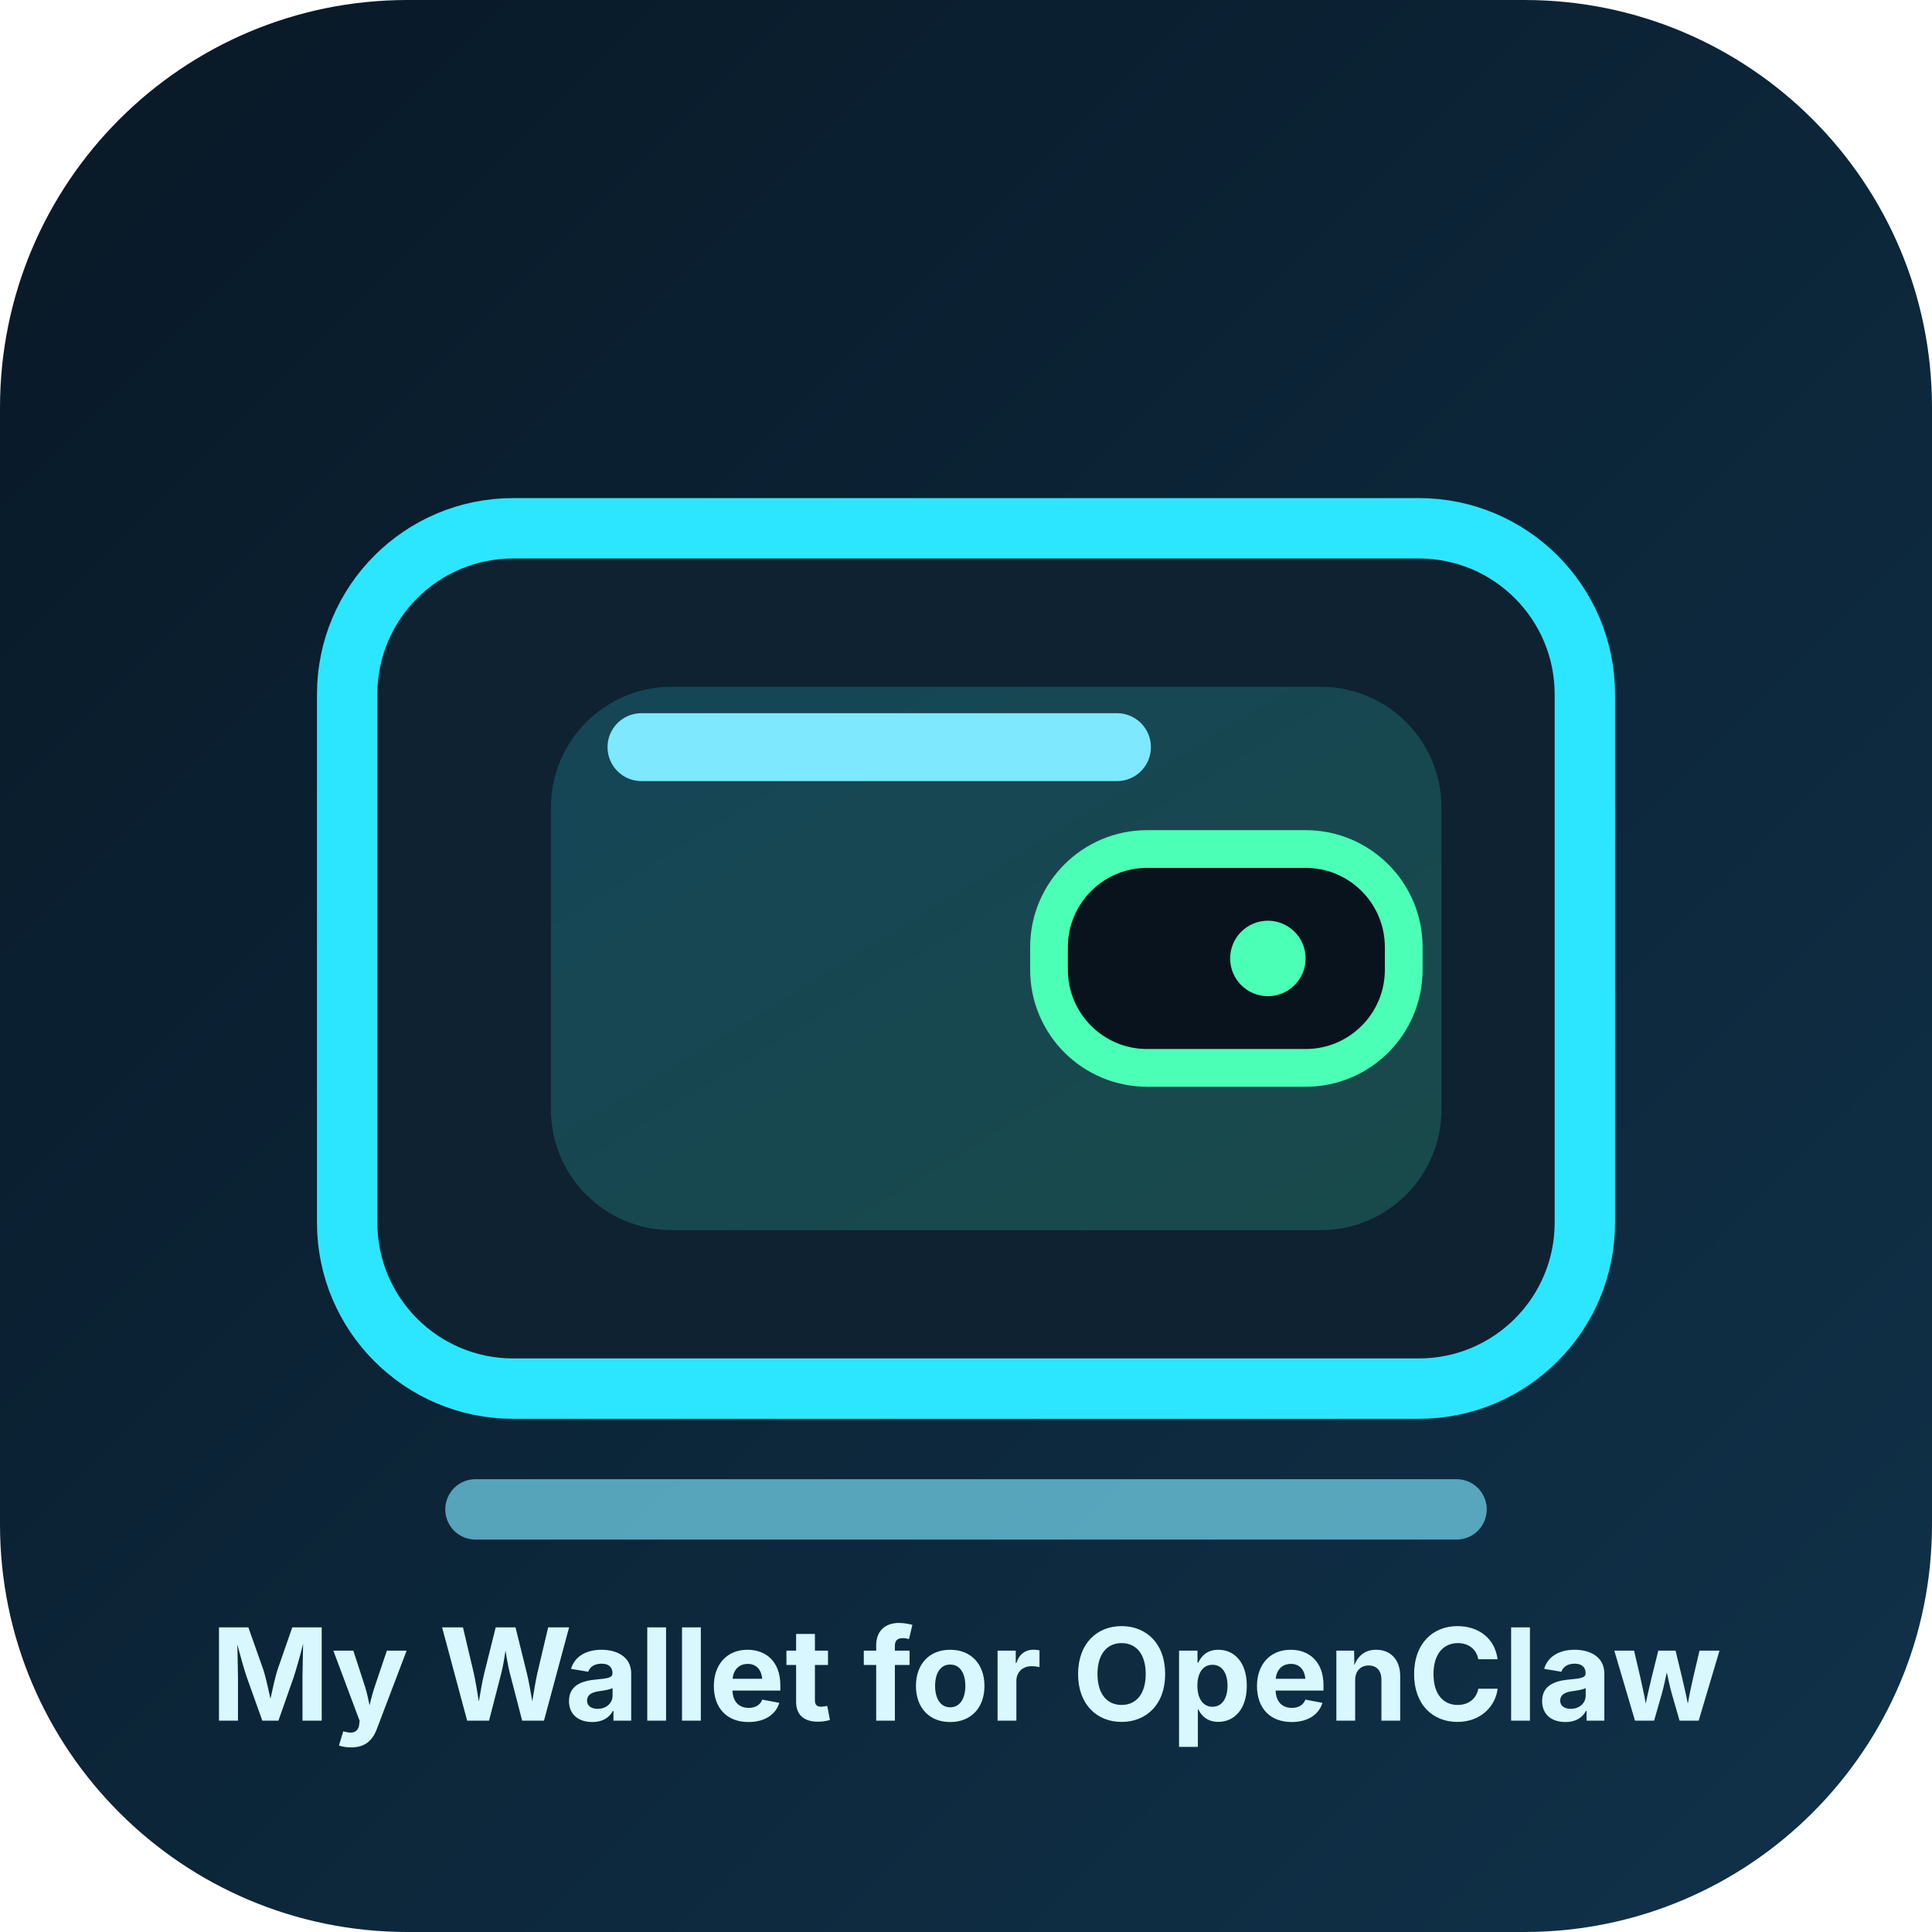
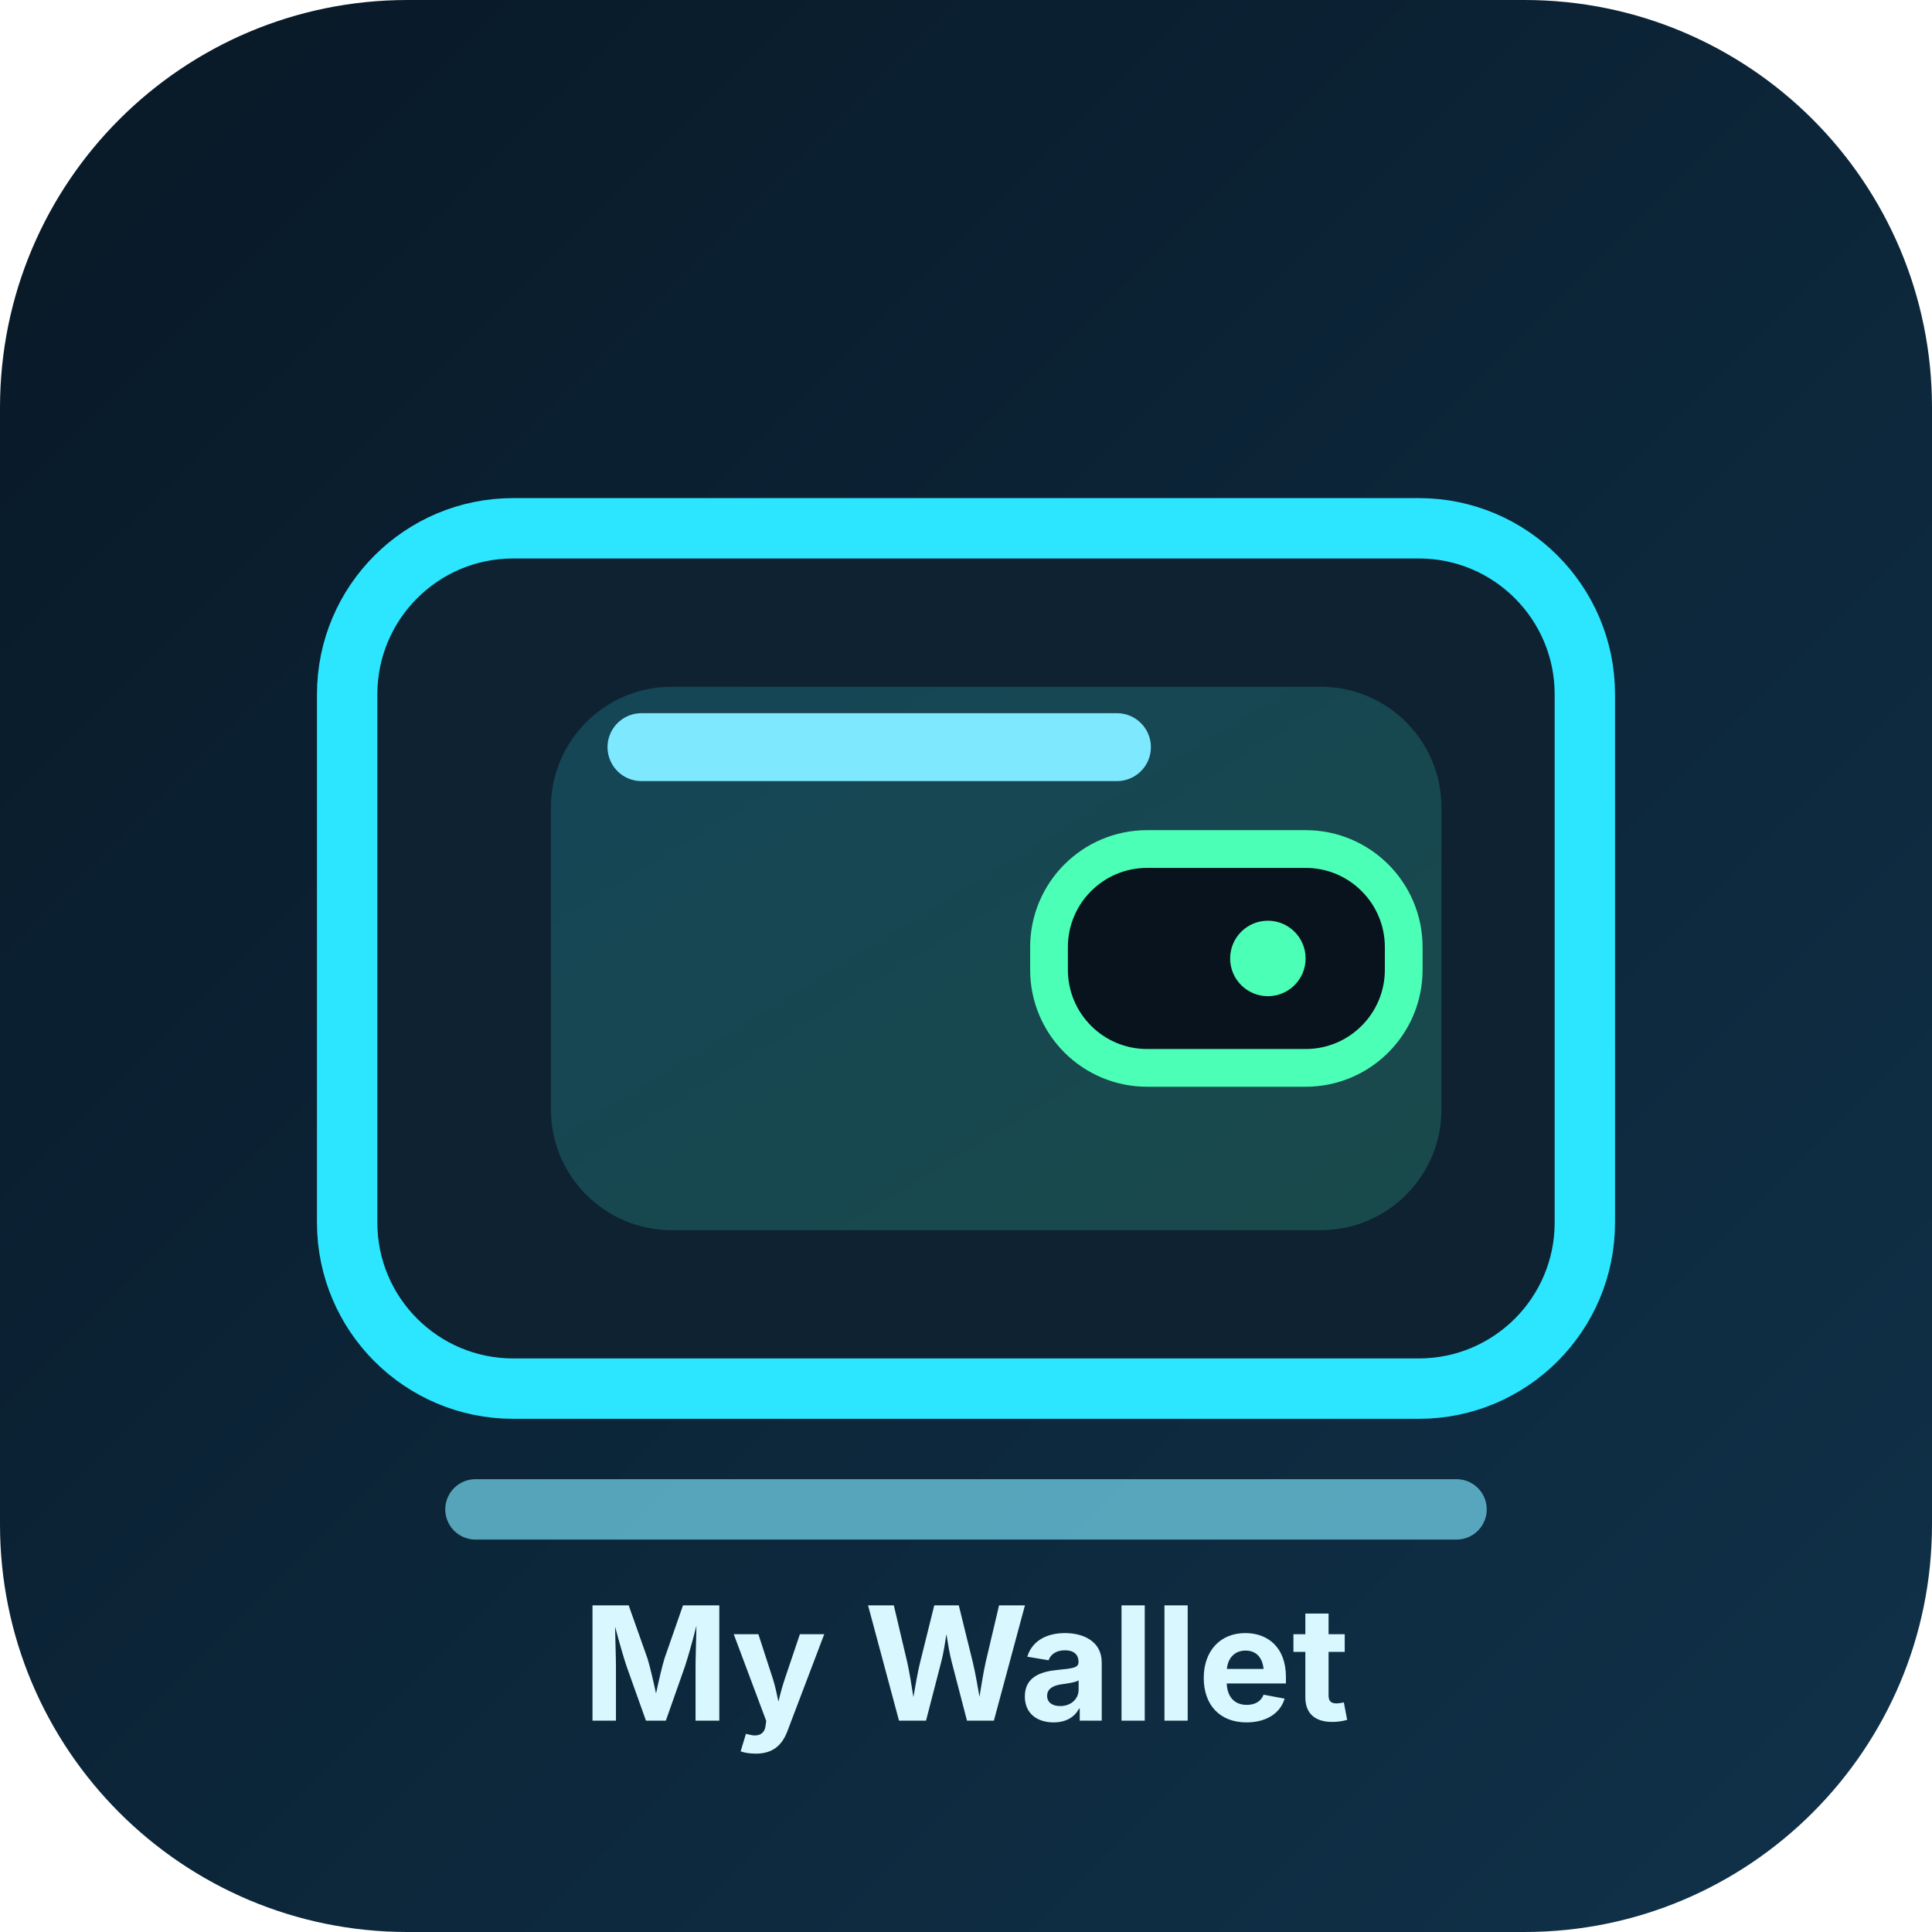
<svg xmlns="http://www.w3.org/2000/svg" viewBox="0 0 512 512" role="img" aria-labelledby="title desc">
  <defs>
    <linearGradient id="bg" x1="0" x2="1" y1="0" y2="1">
      <stop offset="0%" stop-color="#081826" />
      <stop offset="100%" stop-color="#10324a" />
    </linearGradient>
    <linearGradient id="accent" x1="0" x2="1" y1="0" y2="1">
      <stop offset="0%" stop-color="#2ce6ff" />
      <stop offset="100%" stop-color="#4cffb6" />
    </linearGradient>
  </defs>
  <rect width="512" height="512" rx="108" fill="url(#bg)" />
  <rect x="92" y="140" width="328" height="228" rx="44" fill="#0f2232" stroke="#2ce6ff" stroke-width="16" />
  <path d="M146 214c0-17.673 14.327-32 32-32h172c17.673 0 32 14.327 32 32v80c0 17.673-14.327 32-32 32H178c-17.673 0-32-14.327-32-32v-80Z" fill="url(#accent)" opacity="0.18" />
  <rect x="278" y="225" width="94" height="58" rx="26" fill="#09131d" stroke="#4cffb6" stroke-width="10" />
  <circle cx="336" cy="254" r="10" fill="#4cffb6" />
  <path d="M170 198h126" stroke="#7ee8ff" stroke-width="18" stroke-linecap="round" />
  <path d="M126 400h260" stroke="#7ee8ff" stroke-opacity="0.65" stroke-width="16" stroke-linecap="round" />
-   <text x="256" y="456" text-anchor="middle" fill="#d8f7ff" font-family="Inter, Arial, sans-serif" font-size="34" font-weight="700">My Wallet for OpenClaw</text>
+   <text x="256" y="456" text-anchor="middle" fill="#d8f7ff" font-family="Inter, Arial, sans-serif" font-size="42" font-weight="700">My Wallet</text>
</svg>
